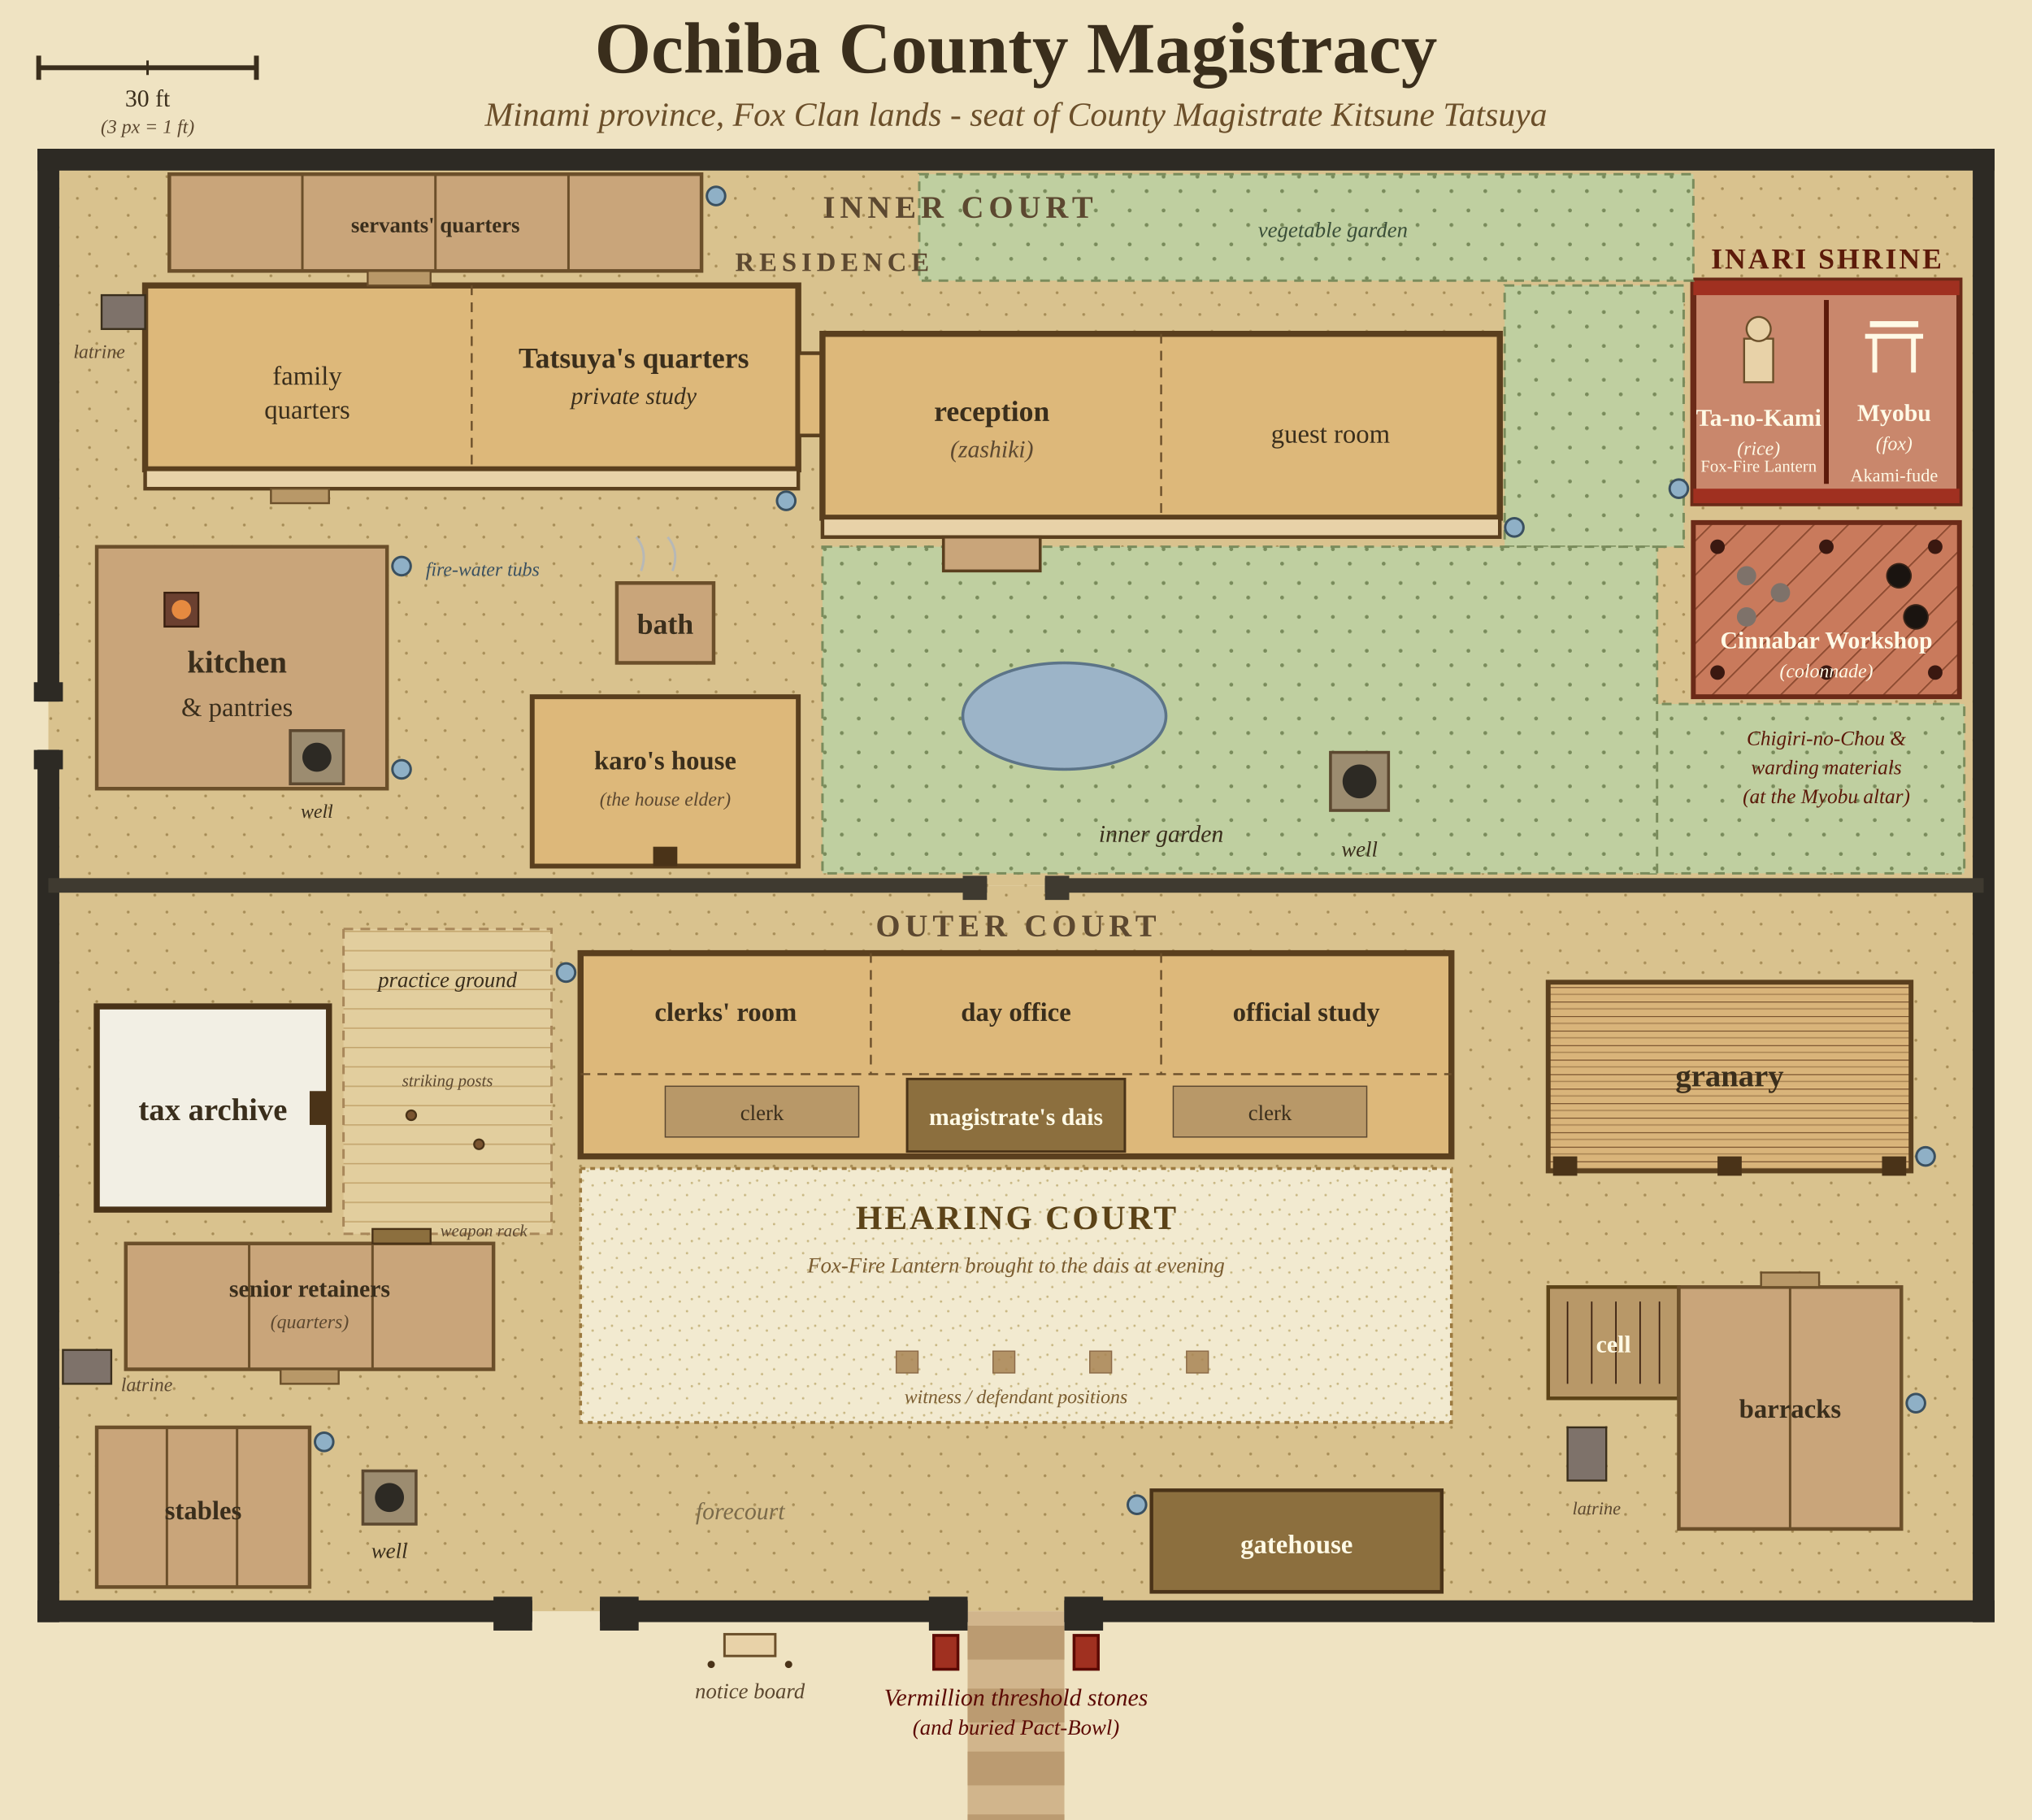
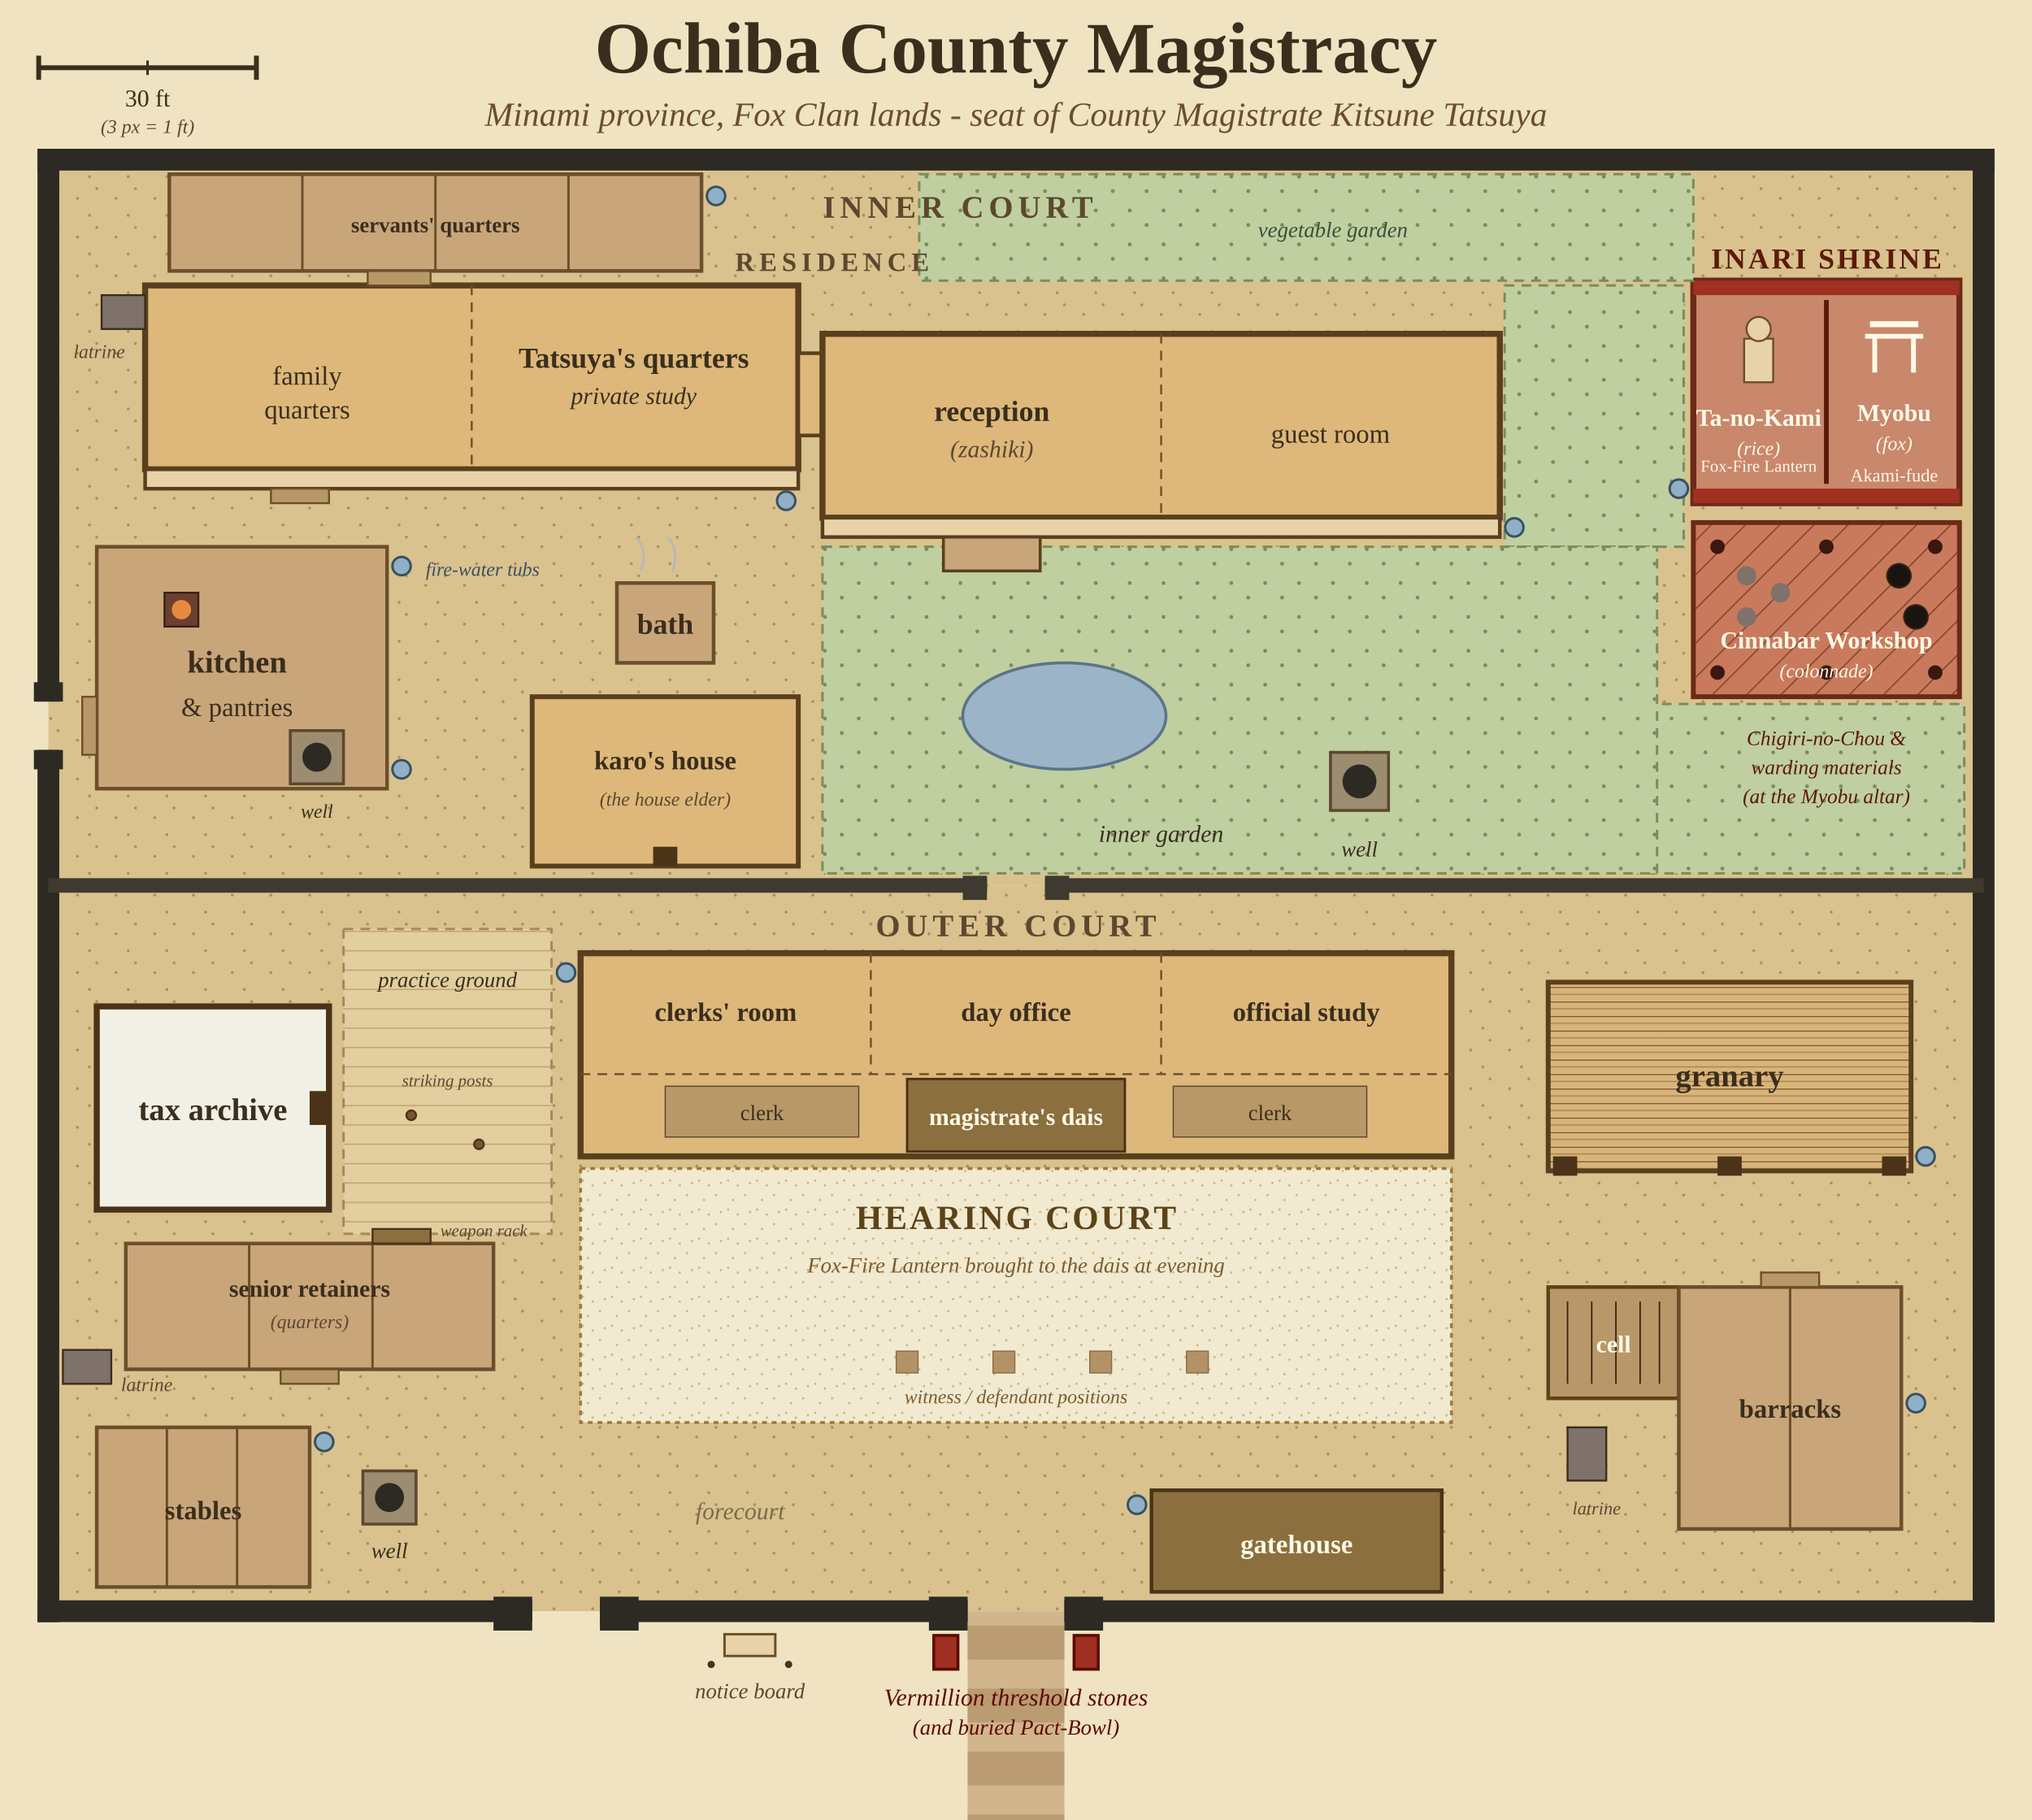
<svg xmlns="http://www.w3.org/2000/svg" viewBox="180 84 840 752" font-family="Georgia, 'Times New Roman', serif">
  <defs>
    <pattern id="colonnade-hatch" patternUnits="userSpaceOnUse" width="10" height="10" patternTransform="rotate(45)">
      <rect width="10" height="10" fill="#C97A5C" />
      <line x1="0" y1="0" x2="0" y2="10" stroke="#8C4A30" stroke-width="1.2" />
    </pattern>
    <pattern id="garden-stipple" patternUnits="userSpaceOnUse" width="14" height="14">
      <rect width="14" height="14" fill="#BFCFA0" />
      <circle cx="3" cy="3" r="0.8" fill="#7A8C5C" />
      <circle cx="10" cy="9" r="0.8" fill="#7A8C5C" />
    </pattern>
    <pattern id="court-earth" patternUnits="userSpaceOnUse" width="16" height="16">
      <rect width="16" height="16" fill="#D9C28E" />
      <circle cx="4" cy="6" r="0.6" fill="#A88E58" />
      <circle cx="12" cy="2" r="0.6" fill="#A88E58" />
      <circle cx="9" cy="13" r="0.6" fill="#A88E58" />
    </pattern>
    <pattern id="keiko-earth" patternUnits="userSpaceOnUse" width="16" height="16">
      <rect width="16" height="16" fill="#E2CE9E" />
      <line x1="0" y1="5" x2="16" y2="5" stroke="#C2A46C" stroke-width="0.5" />
      <line x1="0" y1="13" x2="16" y2="13" stroke="#C2A46C" stroke-width="0.5" />
    </pattern>
    <pattern id="oshirasu-sand" patternUnits="userSpaceOnUse" width="12" height="12">
      <rect width="12" height="12" fill="#F2EAD0" />
      <circle cx="3" cy="4" r="0.5" fill="#C9B884" />
      <circle cx="8" cy="2" r="0.5" fill="#C9B884" />
      <circle cx="10" cy="9" r="0.5" fill="#C9B884" />
      <circle cx="5" cy="10" r="0.5" fill="#C9B884" />
      <circle cx="1" cy="8" r="0.5" fill="#C9B884" />
    </pattern>
    <pattern id="granary-slats" patternUnits="userSpaceOnUse" width="14" height="6">
      <rect width="14" height="6" fill="#D9B47A" />
      <line x1="0" y1="0" x2="14" y2="0" stroke="#7A5430" stroke-width="0.8" />
      <line x1="0" y1="3" x2="14" y2="3" stroke="#A88454" stroke-width="0.5" />
    </pattern>
  </defs>
  <rect x="0" y="0" width="1200" height="900" fill="#EFE3C2" data-kind="-" />
  <g data-kind="road">
    <path d="M 600 900 L 600 750" stroke="#B89060" stroke-width="40" stroke-linecap="butt" opacity="0.55" />
    <path d="M 600 900 L 600 750" stroke="#9C7448" stroke-width="40" stroke-dasharray="14 12" fill="none" opacity="0.4" />
  </g>
  <text x="600" y="114" text-anchor="middle" font-size="30" font-weight="bold" fill="#3A2E1C" data-kind="-">Ochiba County Magistracy</text>
  <text x="600" y="136" text-anchor="middle" font-size="14" font-style="italic" fill="#6B4F2A" data-kind="-">Minami province, Fox Clan lands - seat of County Magistrate Kitsune Tatsuya</text>
  <g data-kind="-">
    <g stroke="#3A2E1C">
      <line x1="196" y1="112" x2="286" y2="112" stroke-width="2" />
      <line x1="196" y1="107" x2="196" y2="117" stroke-width="2" />
      <line x1="286" y1="107" x2="286" y2="117" stroke-width="2" />
      <line x1="241" y1="109" x2="241" y2="115" stroke-width="1" />
    </g>
    <text x="241" y="128" text-anchor="middle" font-size="10" fill="#3A2E1C">30 ft</text>
    <text x="241" y="139" text-anchor="middle" font-size="8" font-style="italic" fill="#5C4830">(3 px = 1 ft)</text>
  </g>
  <rect x="200" y="150" width="800" height="300" fill="url(#court-earth)" id="precinct" data-kind="inner court" />
  <rect x="200" y="450" width="800" height="300" fill="url(#court-earth)" id="precinct" data-kind="outer court" />
  <g stroke="#2D2A24" stroke-width="9" fill="none" stroke-linecap="square" data-kind="compound wall">
    <line x1="200" y1="150" x2="1000" y2="150" />
    <line x1="200" y1="150" x2="200" y2="369.5" />
    <line x1="200" y1="398.5" x2="200" y2="750" />
    <line x1="1000" y1="150" x2="1000" y2="750" />
    <line x1="200" y1="750" x2="395.5" y2="750" />
    <line x1="432.5" y1="750" x2="575.5" y2="750" />
    <line x1="624.5" y1="750" x2="1000" y2="750" />
  </g>
  <g fill="#2D2A24" data-kind="main gate">
    <rect x="564" y="744" width="16" height="14" />
    <rect x="620" y="744" width="16" height="14" />
  </g>
  <g fill="#2D2A24" data-kind="side gate">
    <rect x="194" y="366" width="12" height="8" />
    <rect x="194" y="394" width="12" height="8" />
  </g>
  <g fill="#2D2A24" data-kind="side gate">
    <rect x="384" y="744" width="16" height="14" />
    <rect x="428" y="744" width="16" height="14" />
  </g>
  <g data-kind="threshold stones">
    <rect x="566" y="760" width="10" height="14" fill="#A03020" stroke="#5C0A04" stroke-width="1.2" />
    <rect x="624" y="760" width="10" height="14" fill="#A03020" stroke="#5C0A04" stroke-width="1.2" />
    <text x="600" y="789" text-anchor="middle" font-size="10" fill="#5C0A04" font-style="italic">Vermillion threshold stones</text>
    <text x="600" y="801" text-anchor="middle" font-size="9" fill="#5C0A04" font-style="italic">(and buried Pact-Bowl)</text>
  </g>
  <g data-kind="notice board">
    <rect x="479.5" y="759.5" width="21" height="9" fill="#E8D2A8" stroke="#6B4F2A" stroke-width="1" />
    <circle cx="474" cy="772" r="1.5" fill="#4A3318" />
    <circle cx="506" cy="772" r="1.5" fill="#4A3318" />
    <text x="490" y="786" text-anchor="middle" font-size="9" font-style="italic" fill="#5C4830">notice board</text>
  </g>
  <g stroke="#3F3A30" stroke-width="6" fill="none" stroke-dasharray="0" data-kind="court divider">
    <line x1="200" y1="450" x2="588" y2="450" />
    <line x1="612" y1="450" x2="1000" y2="450" />
  </g>
  <g fill="#3F3A30" data-kind="nakamon" data-part-of="court divider">
    <rect x="578" y="446" width="10" height="10" />
    <rect x="612" y="446" width="10" height="10" />
  </g>
  <text x="600" y="471" text-anchor="middle" font-size="13" font-weight="bold" fill="#5C4830" letter-spacing="2" data-kind="outer court">OUTER COURT</text>
  <text x="486" y="712" text-anchor="middle" font-size="10" font-style="italic" fill="#7A6A4A" data-kind="outer court">forecourt</text>
  <g data-kind="stables">
    <rect x="220" y="674" width="88" height="66" fill="#C9A57A" stroke="#6B4F2A" stroke-width="1.5" />
    <line x1="249" y1="674" x2="249" y2="740" stroke="#6B4F2A" stroke-width="1" />
    <line x1="278" y1="674" x2="278" y2="740" stroke="#6B4F2A" stroke-width="1" />
    <text x="264" y="712" text-anchor="middle" font-size="11" font-weight="bold" fill="#3A2E1C">stables</text>
  </g>
  <g data-kind="tax archive">
    <rect x="220" y="500" width="96" height="84" fill="#F2EFE4" stroke="#4A3318" stroke-width="2.5" />
    <rect x="308" y="535" width="8" height="14" fill="#4A3318" data-kind="door" />
    <text x="268" y="547" text-anchor="middle" font-size="13" font-weight="bold" fill="#3A2E1C">tax archive</text>
  </g>
  <g data-kind="office hall">
    <rect x="420" y="478" width="360" height="84" fill="#DDB87A" />
    <rect x="420" y="478" width="120" height="50" fill="#DDB87A" data-kind="clerks' room" />
    <rect x="540" y="478" width="120" height="50" fill="#DDB87A" data-kind="day office" />
    <rect x="660" y="478" width="120" height="50" fill="#DDB87A" data-kind="official study" />
    <rect x="420" y="478" width="360" height="84" fill="none" stroke="#5A3F1E" stroke-width="2.5" />
    <line x1="420" y1="528" x2="780" y2="528" stroke="#6B4F2A" stroke-width="0.8" stroke-dasharray="4 3" />
    <line x1="540" y1="478" x2="540" y2="528" stroke="#6B4F2A" stroke-width="0.8" stroke-dasharray="4 3" />
    <line x1="660" y1="478" x2="660" y2="528" stroke="#6B4F2A" stroke-width="0.8" stroke-dasharray="4 3" />
    <text x="480" y="506" text-anchor="middle" font-size="11" font-weight="bold" fill="#3A2E1C" data-kind="clerks' room">clerks' room</text>
    <text x="600" y="506" text-anchor="middle" font-size="11" font-weight="bold" fill="#3A2E1C" data-kind="day office">day office</text>
    <text x="720" y="506" text-anchor="middle" font-size="11" font-weight="bold" fill="#3A2E1C" data-kind="official study">official study</text>
    <rect x="555" y="530" width="90" height="30" fill="#8C6F3E" stroke="#4A3318" stroke-width="1" data-kind="magistrate's dais" />
    <text x="600" y="549" text-anchor="middle" font-size="10" fill="#FFFAE6" font-weight="bold" data-kind="magistrate's dais">magistrate's dais</text>
    <g data-kind="clerks' seats">
      <rect x="455" y="533" width="80" height="21" fill="#B89868" stroke="#5C4830" stroke-width="0.5" />
      <text x="495" y="547" text-anchor="middle" font-size="9" fill="#3A2E1C">clerk</text>
      <rect x="665" y="533" width="80" height="21" fill="#B89868" stroke="#5C4830" stroke-width="0.5" />
      <text x="705" y="547" text-anchor="middle" font-size="9" fill="#3A2E1C">clerk</text>
    </g>
  </g>
  <g data-kind="hearing court">
    <rect x="420" y="567" width="360" height="105" fill="url(#oshirasu-sand)" stroke="#9C7A40" stroke-width="1.2" stroke-dasharray="2 2" />
    <text x="600" y="592" text-anchor="middle" font-size="14" font-weight="bold" fill="#5C4318" letter-spacing="1">HEARING COURT</text>
    <text x="600" y="610" text-anchor="middle" font-size="9" font-style="italic" fill="#7A5C30" data-kind="fox-fire lantern">Fox-Fire Lantern brought to the dais at evening</text>
    <g data-kind="kneeling positions">
      <g fill="#A88454" stroke="#7A5430" stroke-width="0.5" opacity="0.85">
        <rect x="550.5" y="642.5" width="9" height="9" />
        <rect x="590.5" y="642.5" width="9" height="9" />
        <rect x="630.5" y="642.5" width="9" height="9" />
        <rect x="670.5" y="642.5" width="9" height="9" />
      </g>
      <text x="600" y="664" text-anchor="middle" font-size="8" font-style="italic" fill="#7A5C30">witness / defendant positions</text>
    </g>
  </g>
  <g data-kind="granary">
    <rect x="820" y="490" width="150" height="78" fill="url(#granary-slats)" stroke="#5A3F1E" stroke-width="2" />
    <g data-kind="granary stilts">
      <rect x="822" y="562" width="10" height="8" fill="#4A3318" />
      <rect x="890" y="562" width="10" height="8" fill="#4A3318" />
      <rect x="958" y="562" width="10" height="8" fill="#4A3318" />
    </g>
    <text x="895" y="533" text-anchor="middle" font-size="13" font-weight="bold" fill="#3A2E1C">granary</text>
  </g>
  <g data-kind="cell">
    <rect x="820" y="616" width="54" height="46" fill="#B89868" stroke="#5C4318" stroke-width="1.5" />
    <line x1="828" y1="622" x2="828" y2="656" stroke="#3A2010" stroke-width="0.6" />
    <line x1="838" y1="622" x2="838" y2="656" stroke="#3A2010" stroke-width="0.6" />
    <line x1="848" y1="622" x2="848" y2="656" stroke="#3A2010" stroke-width="0.6" />
    <line x1="858" y1="622" x2="858" y2="656" stroke="#3A2010" stroke-width="0.6" />
    <line x1="866" y1="622" x2="866" y2="656" stroke="#3A2010" stroke-width="0.6" />
    <text x="847" y="643" text-anchor="middle" font-size="10" font-weight="bold" fill="#FFFAE6">cell</text>
  </g>
  <g data-kind="barracks">
    <rect x="874" y="616" width="92" height="100" fill="#C9A57A" stroke="#6B4F2A" stroke-width="1.5" />
    <line x1="920" y1="616" x2="920" y2="716" stroke="#6B4F2A" stroke-width="1" />
    <rect x="908" y="610" width="24" height="6" fill="#B89868" stroke="#6B4F2A" stroke-width="0.8" data-kind="door" />
    <text x="920" y="670" text-anchor="middle" font-size="11" font-weight="bold" fill="#3A2E1C">barracks</text>
  </g>
  <g data-kind="latrine">
    <rect x="828" y="674" width="16" height="22" fill="#7E726A" stroke="#3A2E1C" stroke-width="0.8" />
    <text x="840" y="710" text-anchor="middle" font-size="7.5" font-style="italic" fill="#5C4830">latrine</text>
  </g>
  <g data-kind="latrine">
    <rect x="206" y="642" width="20" height="14" fill="#7E726A" stroke="#3A2E1C" stroke-width="0.8" />
    <text x="230" y="659" font-size="8" font-style="italic" fill="#5C4830">latrine</text>
  </g>
  <g data-kind="well">
    <rect x="330" y="692" width="22" height="22" fill="#9C8C70" stroke="#5C4830" stroke-width="1.2" />
    <circle cx="341" cy="703" r="6" fill="#2D2A24" />
    <text x="341" y="728" text-anchor="middle" font-size="9" font-style="italic" fill="#3A2E1C">well</text>
  </g>
  <g data-kind="retainers' quarters">
    <rect x="232" y="598" width="152" height="52" fill="#C9A57A" stroke="#6B4F2A" stroke-width="1.5" />
    <line x1="283" y1="598" x2="283" y2="650" stroke="#6B4F2A" stroke-width="1" />
    <line x1="334" y1="598" x2="334" y2="650" stroke="#6B4F2A" stroke-width="1" />
    <rect x="296" y="650" width="24" height="6" fill="#B89868" stroke="#6B4F2A" stroke-width="0.8" data-kind="door" />
    <text x="308" y="620" text-anchor="middle" font-size="10" font-weight="bold" fill="#3A2E1C">senior retainers</text>
    <text x="308" y="633" text-anchor="middle" font-size="8" font-style="italic" fill="#5C4830">(quarters)</text>
  </g>
  <g data-kind="practice ground">
    <rect x="322" y="468" width="86" height="126" fill="url(#keiko-earth)" stroke="#A8875A" stroke-width="1" stroke-dasharray="4 3" />
    <text x="365" y="492" text-anchor="middle" font-size="9" font-style="italic" fill="#3A2E1C">practice ground</text>
    <g data-kind="striking posts">
      <text x="365" y="533" text-anchor="middle" font-size="7" font-style="italic" fill="#5C4830">striking posts</text>
      <circle cx="350" cy="545" r="2" fill="#7A5430" stroke="#4A3318" stroke-width="0.8" />
      <circle cx="378" cy="557" r="2" fill="#7A5430" stroke="#4A3318" stroke-width="0.8" />
    </g>
    <g data-kind="weapon rack">
      <rect x="334" y="592" width="24" height="6" fill="#8C6F3E" stroke="#4A3318" stroke-width="0.8" />
      <text x="362" y="595" text-anchor="start" font-size="7" font-style="italic" fill="#5C4830">weapon rack</text>
    </g>
  </g>
  <g data-kind="gatehouse">
    <rect x="656" y="700" width="120" height="42" fill="#8C6F3E" stroke="#4A3318" stroke-width="1.5" />
    <text x="716" y="726" text-anchor="middle" font-size="11" font-weight="bold" fill="#FFFAE6">gatehouse</text>
  </g>
  <g data-kind="residence">
    <rect x="240" y="202" width="270" height="76" fill="#DDB87A" />
    <rect x="240" y="202" width="135" height="76" fill="#DDB87A" data-kind="family quarters" />
    <rect x="375" y="202" width="135" height="76" fill="#DDB87A" data-kind="lord's quarters" />
    <rect x="240" y="202" width="270" height="76" fill="none" stroke="#5A3F1E" stroke-width="2.5" />
    <rect x="240" y="278" width="270" height="8" fill="#E8D2A8" stroke="#5A3F1E" stroke-width="1.5" data-kind="engawa" />
    <line x1="375" y1="202" x2="375" y2="278" stroke="#6B4F2A" stroke-width="0.8" stroke-dasharray="4 3" />
    <g data-kind="lord's quarters">
      <text x="442" y="236" text-anchor="middle" font-size="12" font-weight="bold" fill="#3A2E1C">Tatsuya's quarters</text>
      <text x="442" y="251" text-anchor="middle" font-size="10" font-style="italic" fill="#3A2E1C">private study</text>
    </g>
    <g data-kind="family quarters">
      <text x="307" y="243" text-anchor="middle" font-size="11" fill="#3A2E1C">family</text>
      <text x="307" y="257" text-anchor="middle" font-size="11" fill="#3A2E1C">quarters</text>
    </g>
    <rect x="292" y="286" width="24" height="6" fill="#B89868" stroke="#6B4F2A" stroke-width="0.8" data-kind="door" />
    <rect x="510" y="230" width="10" height="34" fill="#DDB87A" stroke="#5A3F1E" stroke-width="1.5" data-kind="residence corridor" />
    <rect x="520" y="222" width="280" height="76" fill="#DDB87A" />
    <rect x="520" y="222" width="140" height="76" fill="#DDB87A" data-kind="reception room" />
    <rect x="660" y="222" width="140" height="76" fill="#DDB87A" data-kind="guest quarters" />
    <rect x="520" y="222" width="280" height="76" fill="none" stroke="#5A3F1E" stroke-width="2.5" />
    <rect x="520" y="298" width="280" height="8" fill="#E8D2A8" stroke="#5A3F1E" stroke-width="1.5" data-kind="engawa" />
    <line x1="660" y1="222" x2="660" y2="298" stroke="#6B4F2A" stroke-width="0.8" stroke-dasharray="4 3" />
    <g data-kind="reception room">
      <text x="590" y="258" text-anchor="middle" font-size="12" font-weight="bold" fill="#3A2E1C">reception</text>
      <text x="590" y="273" text-anchor="middle" font-size="10" font-style="italic" fill="#5C4830">(zashiki)</text>
    </g>
    <text x="730" y="267" text-anchor="middle" font-size="11" fill="#3A2E1C" data-kind="guest quarters">guest room</text>
  </g>
  <g data-kind="kitchen">
    <rect x="220" y="310" width="120" height="100" fill="#C9A57A" stroke="#6B4F2A" stroke-width="1.5" />
    <g data-kind="hearth">
      <rect x="248" y="329" width="14" height="14" fill="#6B4030" stroke="#3A2010" stroke-width="0.8" />
      <circle cx="255" cy="336" r="4" fill="#E68A40" />
    </g>
    <text x="278" y="362" text-anchor="middle" font-size="13" font-weight="bold" fill="#3A2E1C">kitchen</text>
    <text x="278" y="380" text-anchor="middle" font-size="11" fill="#3A2E1C">&amp; pantries</text>
+     <rect x="214" y="372" width="6" height="24" fill="#B89868" stroke="#6B4F2A" stroke-width="0.8" data-kind="door" />
    <rect x="300" y="386" width="22" height="22" fill="#9C8C70" stroke="#5C4830" stroke-width="1.2" data-kind="well" />
    <circle cx="311" cy="397" r="6" fill="#2D2A24" data-kind="well" />
    <text x="311" y="422" text-anchor="middle" font-size="8" font-style="italic" fill="#3A2E1C" data-kind="well">well</text>
  </g>
  <rect x="802" y="202" width="74" height="108" fill="url(#garden-stipple)" stroke="#7A8C5C" stroke-width="1" stroke-dasharray="4 3" data-kind="garden" />
  <g data-kind="compound shrine">
    <rect x="880" y="200" width="110" height="92" fill="#C9876C" stroke="#6B2A18" stroke-width="2.5" />
    <line x1="935" y1="208" x2="935" y2="284" stroke="#5C1A0A" stroke-width="2" />
    <rect x="880" y="200" width="110" height="6" fill="#A03020" />
    <rect x="880" y="286" width="110" height="6" fill="#A03020" />
    <g data-kind="shrine altar">
      <g transform="translate(907, 226)">
        <rect x="-6" y="-2" width="12" height="18" fill="#E8D2A8" stroke="#6B4F2A" stroke-width="0.8" />
        <circle cx="0" cy="-6" r="5" fill="#E8D2A8" stroke="#6B4F2A" stroke-width="0.8" />
      </g>
      <text x="907" y="260" text-anchor="middle" font-size="10" font-weight="bold" fill="#FFFAE6">Ta-no-Kami</text>
      <text x="907" y="272" text-anchor="middle" font-size="8" font-style="italic" fill="#FFFAE6">(rice)</text>
    </g>
    <text x="907" y="279" text-anchor="middle" font-size="7" fill="#FFFAE6" data-kind="fox-fire lantern">Fox-Fire Lantern</text>
    <g data-kind="shrine altar">
      <g transform="translate(963, 218)">
        <line x1="-10" y1="0" x2="10" y2="0" stroke="#FFFAE6" stroke-width="2.5" />
        <line x1="-12" y1="5" x2="12" y2="5" stroke="#FFFAE6" stroke-width="2" />
        <line x1="-8" y1="5" x2="-8" y2="20" stroke="#FFFAE6" stroke-width="2" />
        <line x1="8" y1="5" x2="8" y2="20" stroke="#FFFAE6" stroke-width="2" />
      </g>
      <text x="963" y="258" text-anchor="middle" font-size="10" font-weight="bold" fill="#FFFAE6">Myobu</text>
      <text x="963" y="270" text-anchor="middle" font-size="8" font-style="italic" fill="#FFFAE6">(fox)</text>
    </g>
    <text x="963" y="283" text-anchor="middle" font-size="7.5" fill="#FFFAE6" data-kind="fox relics">Akami-fude</text>
  </g>
  <g data-kind="garden">
    <rect x="860" y="375" width="132" height="70" fill="url(#garden-stipple)" stroke="#7A8C5C" stroke-width="1" stroke-dasharray="4 3" />
  </g>
  <text x="935" y="195" text-anchor="middle" font-size="12" font-weight="bold" fill="#5C1A0A" letter-spacing="1" data-kind="compound shrine">INARI SHRINE</text>
  <g data-kind="fox relics">
    <text x="935" y="392" text-anchor="middle" font-size="8.5" font-style="italic" fill="#5C1A0A">Chigiri-no-Chou &amp;</text>
    <text x="935" y="404" text-anchor="middle" font-size="8.5" font-style="italic" fill="#5C1A0A">warding materials</text>
    <text x="935" y="416" text-anchor="middle" font-size="8.5" font-style="italic" fill="#5C1A0A">(at the Myobu altar)</text>
  </g>
  <g data-kind="cinnabar workshop">
    <rect x="880" y="300" width="110" height="72" fill="url(#colonnade-hatch)" stroke="#6B2A18" stroke-width="2" />
    <circle cx="890" cy="310" r="3" fill="#3A1810" />
    <circle cx="935" cy="310" r="3" fill="#3A1810" />
    <circle cx="980" cy="310" r="3" fill="#3A1810" />
    <circle cx="890" cy="362" r="3" fill="#3A1810" />
    <circle cx="935" cy="362" r="3" fill="#3A1810" />
    <circle cx="980" cy="362" r="3" fill="#3A1810" />
    <g data-kind="drying stones and bowls">
      <circle cx="902" cy="322" r="4" fill="#7E726A" />
      <circle cx="916" cy="329" r="4" fill="#7E726A" />
      <circle cx="902" cy="339" r="4" fill="#7E726A" />
      <circle cx="965" cy="322" r="5" fill="#1A1410" stroke="#3A2418" stroke-width="0.6" />
      <circle cx="972" cy="339" r="5" fill="#1A1410" stroke="#3A2418" stroke-width="0.6" />
    </g>
    <text x="935" y="352" text-anchor="middle" font-size="10" font-weight="bold" fill="#FFFAE6">Cinnabar Workshop</text>
    <text x="935" y="364" text-anchor="middle" font-size="8" font-style="italic" fill="#FFFAE6">(colonnade)</text>
  </g>
  <g data-kind="garden">
    <rect x="520" y="310" width="345" height="135" fill="url(#garden-stipple)" stroke="#7A8C5C" stroke-width="1" stroke-dasharray="4 3" />
    <ellipse cx="620" cy="380" rx="42" ry="22" fill="#9CB4C8" stroke="#5C7488" stroke-width="1.2" data-kind="garden pond" />
    <text x="660" y="432" text-anchor="middle" font-size="10" font-style="italic" fill="#3A2E1C">inner garden</text>
  </g>
  <g data-kind="bath">
    <rect x="435" y="325" width="40" height="33" fill="#C9A57A" stroke="#6B4F2A" stroke-width="1.5" />
    <path d="M 445 320 q 3 -8 -2 -14 M 458 320 q 3 -8 -2 -14" stroke="#A8B4C8" stroke-width="1" fill="none" opacity="0.7" />
    <text x="455" y="346" text-anchor="middle" font-size="12" font-weight="bold" fill="#3A2E1C">bath</text>
  </g>
  <g data-kind="karo's house">
    <rect x="400" y="372" width="110" height="70" fill="#DDB87A" stroke="#5A3F1E" stroke-width="2" />
    <rect x="450" y="434" width="10" height="8" fill="#4A3318" data-kind="door" />
    <text x="455" y="402" text-anchor="middle" font-size="11" font-weight="bold" fill="#3A2E1C">karo's house</text>
    <text x="455" y="417" text-anchor="middle" font-size="8" font-style="italic" fill="#5C4830">(the house elder)</text>
  </g>
  <g data-kind="well" data-part-of="garden">
    <rect x="730" y="395" width="24" height="24" fill="#9C8C70" stroke="#5C4830" stroke-width="1.2" />
    <circle cx="742" cy="407" r="7" fill="#2D2A24" />
    <text x="742" y="438" text-anchor="middle" font-size="9" font-style="italic" fill="#3A2E1C">well</text>
  </g>
  <g data-kind="servants' quarters">
    <rect x="250" y="156" width="220" height="40" fill="#C9A57A" stroke="#6B4F2A" stroke-width="1.5" />
    <line x1="305" y1="156" x2="305" y2="196" stroke="#6B4F2A" stroke-width="1" />
    <line x1="360" y1="156" x2="360" y2="196" stroke="#6B4F2A" stroke-width="1" />
    <line x1="415" y1="156" x2="415" y2="196" stroke="#6B4F2A" stroke-width="1" />
    <rect x="332" y="196" width="26" height="6" fill="#B89868" stroke="#6B4F2A" stroke-width="0.8" data-kind="door" />
    <text x="360" y="180" text-anchor="middle" font-size="9" font-weight="bold" fill="#3A2E1C">servants' quarters</text>
  </g>
  <g data-kind="latrine" data-part-of="residence">
    <rect x="222" y="206" width="18" height="14" fill="#7E726A" stroke="#3A2E1C" stroke-width="0.8" />
    <text x="221" y="232" text-anchor="middle" font-size="8" font-style="italic" fill="#5C4830">latrine</text>
  </g>
  <g data-kind="vegetable garden">
    <rect x="560" y="156" width="320" height="44" fill="url(#garden-stipple)" stroke="#7A8C5C" stroke-width="1" stroke-dasharray="4 3" />
    <text x="731" y="182" text-anchor="middle" font-size="9" font-style="italic" fill="#3A4E38">vegetable garden</text>
  </g>
  <g data-kind="genkan" data-part-of="residence">
    <rect x="570" y="306" width="40" height="14" fill="#C9A57A" stroke="#5A3F1E" stroke-width="1.2" />
  </g>
  <text x="576" y="174" text-anchor="middle" font-size="13" font-weight="bold" fill="#5C4830" letter-spacing="2" data-kind="inner court">INNER COURT</text>
  <text x="524" y="196" text-anchor="middle" font-size="11" font-weight="bold" fill="#5C4830" letter-spacing="2" data-kind="residence">RESIDENCE</text>
  <g fill="#8FB0C6" stroke="#3A5060" stroke-width="1" data-kind="fire-water tubs">
    <circle cx="346" cy="318" r="3.8" />
    <circle cx="346" cy="402" r="3.8" />
    <circle cx="414" cy="486" r="3.8" />
    <circle cx="505" cy="291" r="3.8" />
    <circle cx="806" cy="302" r="3.8" />
    <circle cx="874" cy="286" r="3.8" />
    <circle cx="976" cy="562" r="3.8" />
    <circle cx="972" cy="664" r="3.8" />
    <circle cx="650" cy="706" r="3.8" />
    <circle cx="314" cy="680" r="3.8" />
    <circle cx="476" cy="165" r="3.8" />
  </g>
  <text x="356" y="322" text-anchor="start" font-size="8" font-style="italic" fill="#3A5060" data-kind="fire-water tubs">fire-water tubs</text>
</svg>
